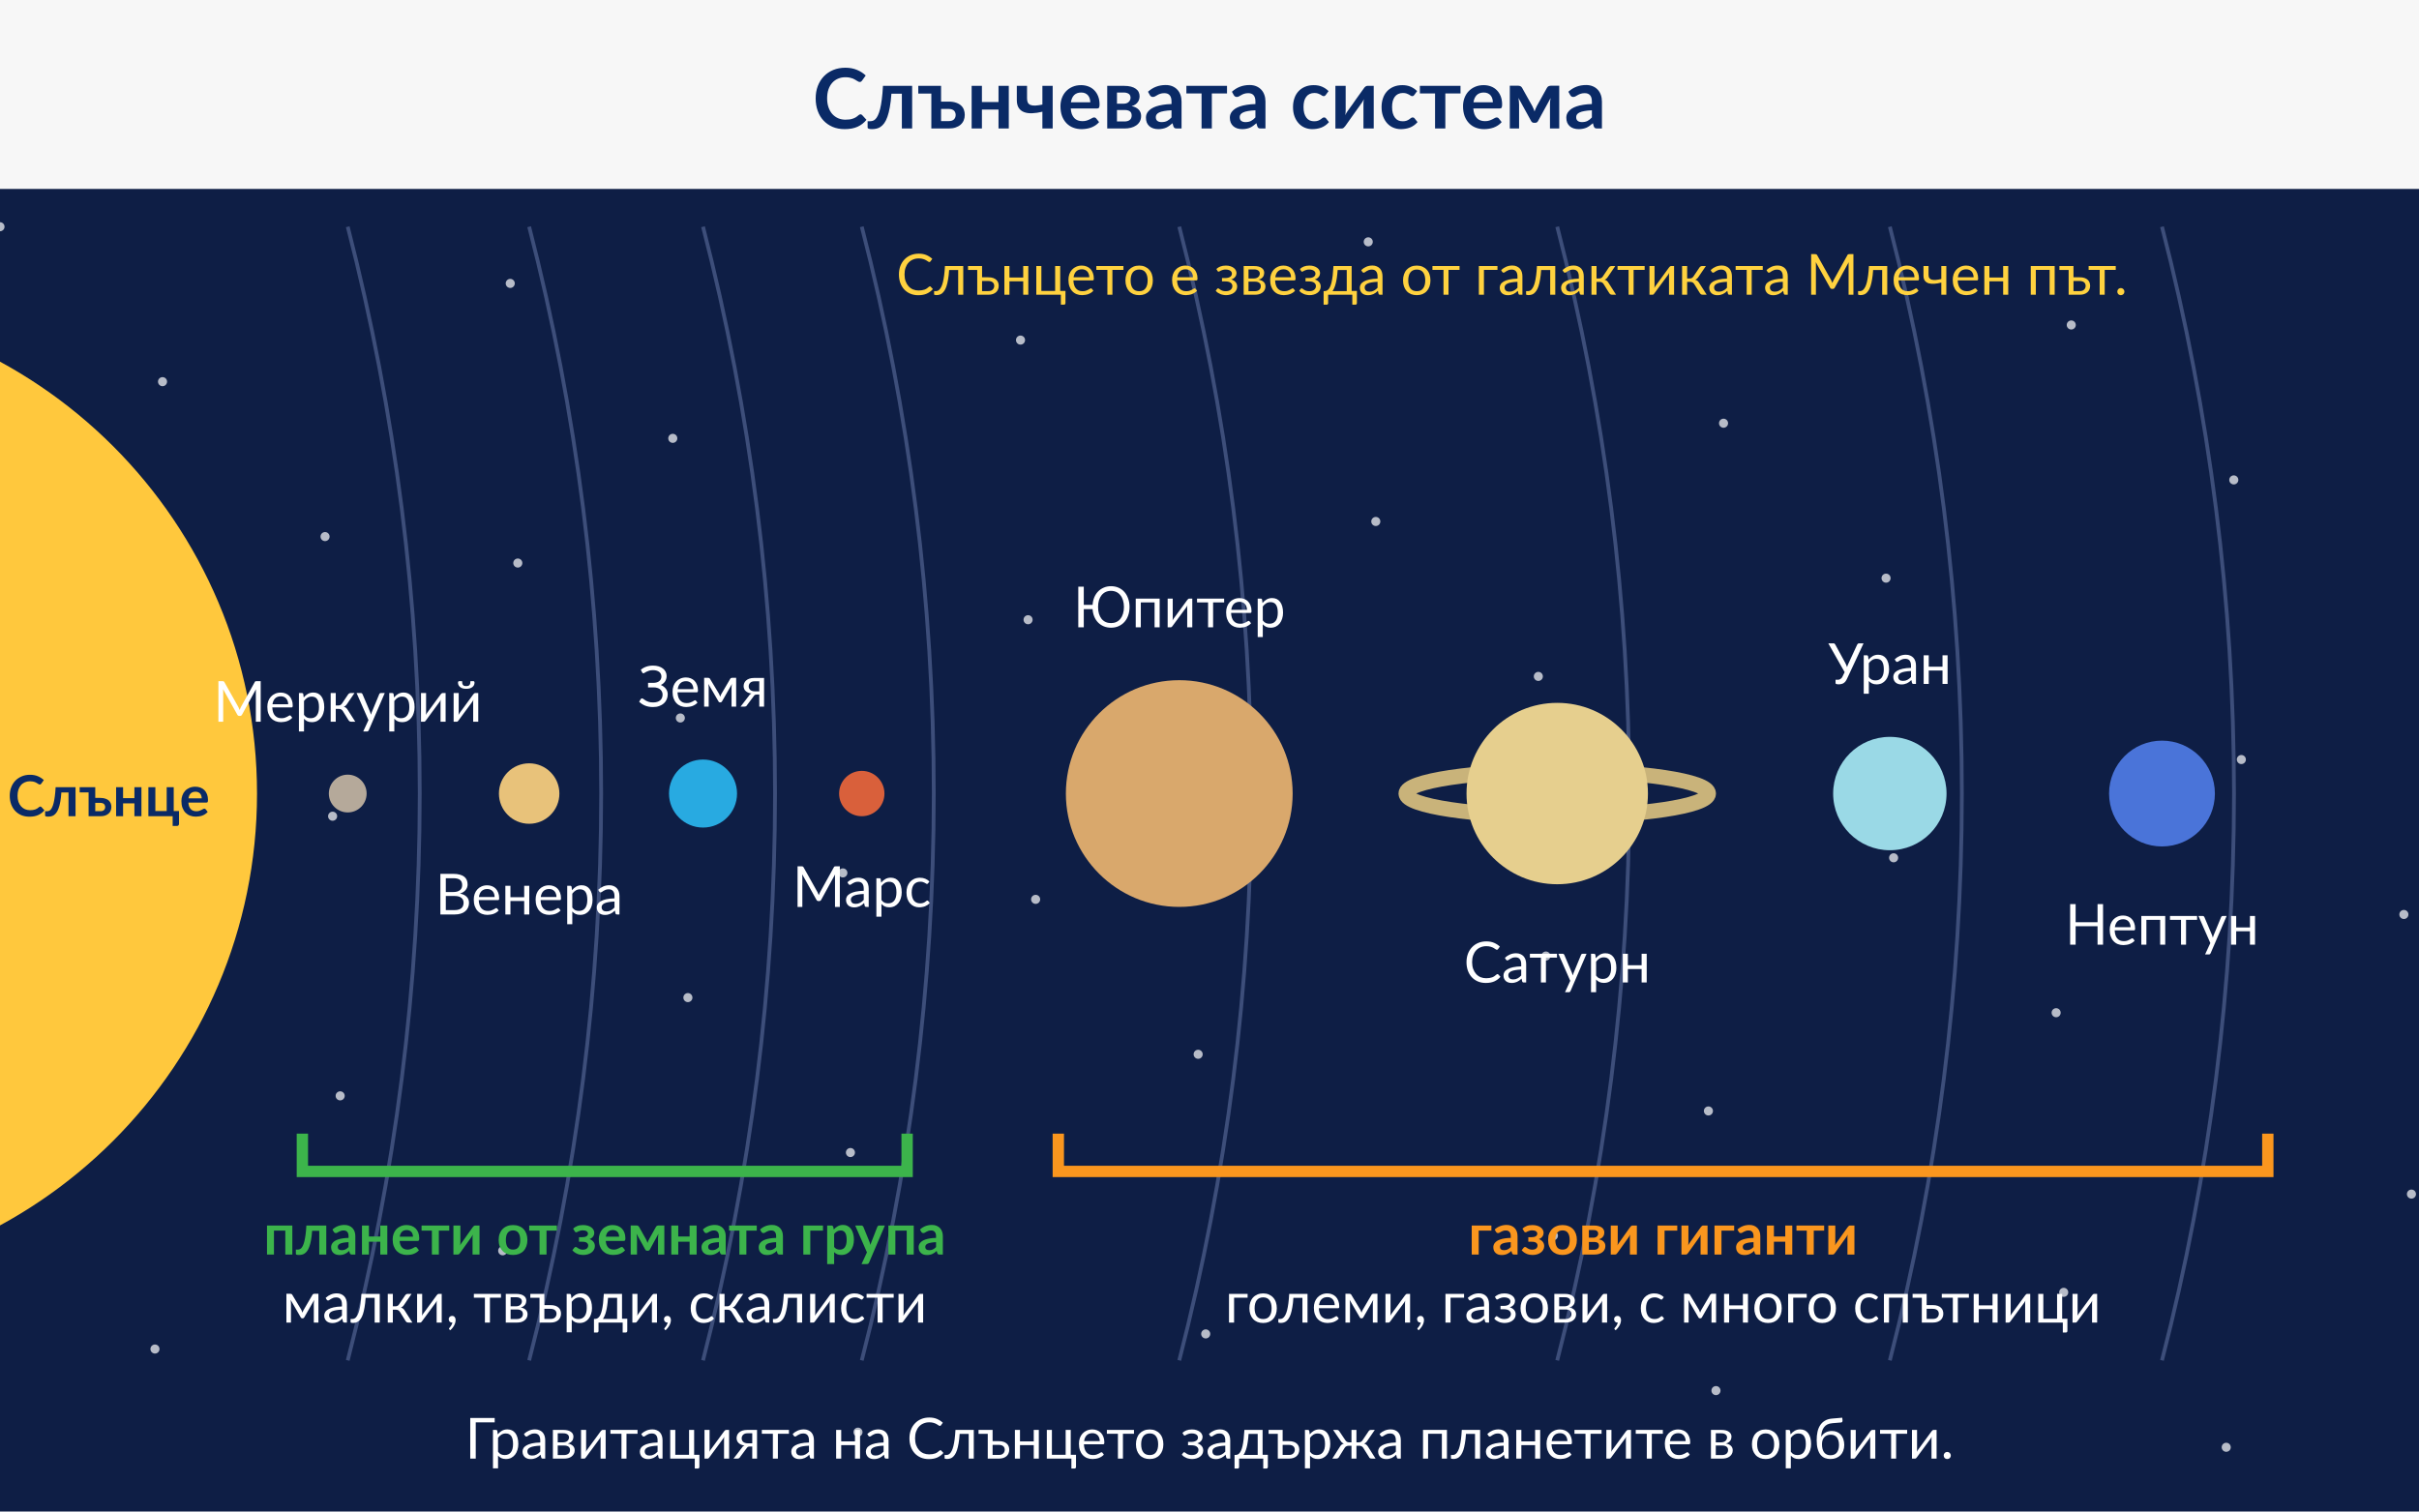
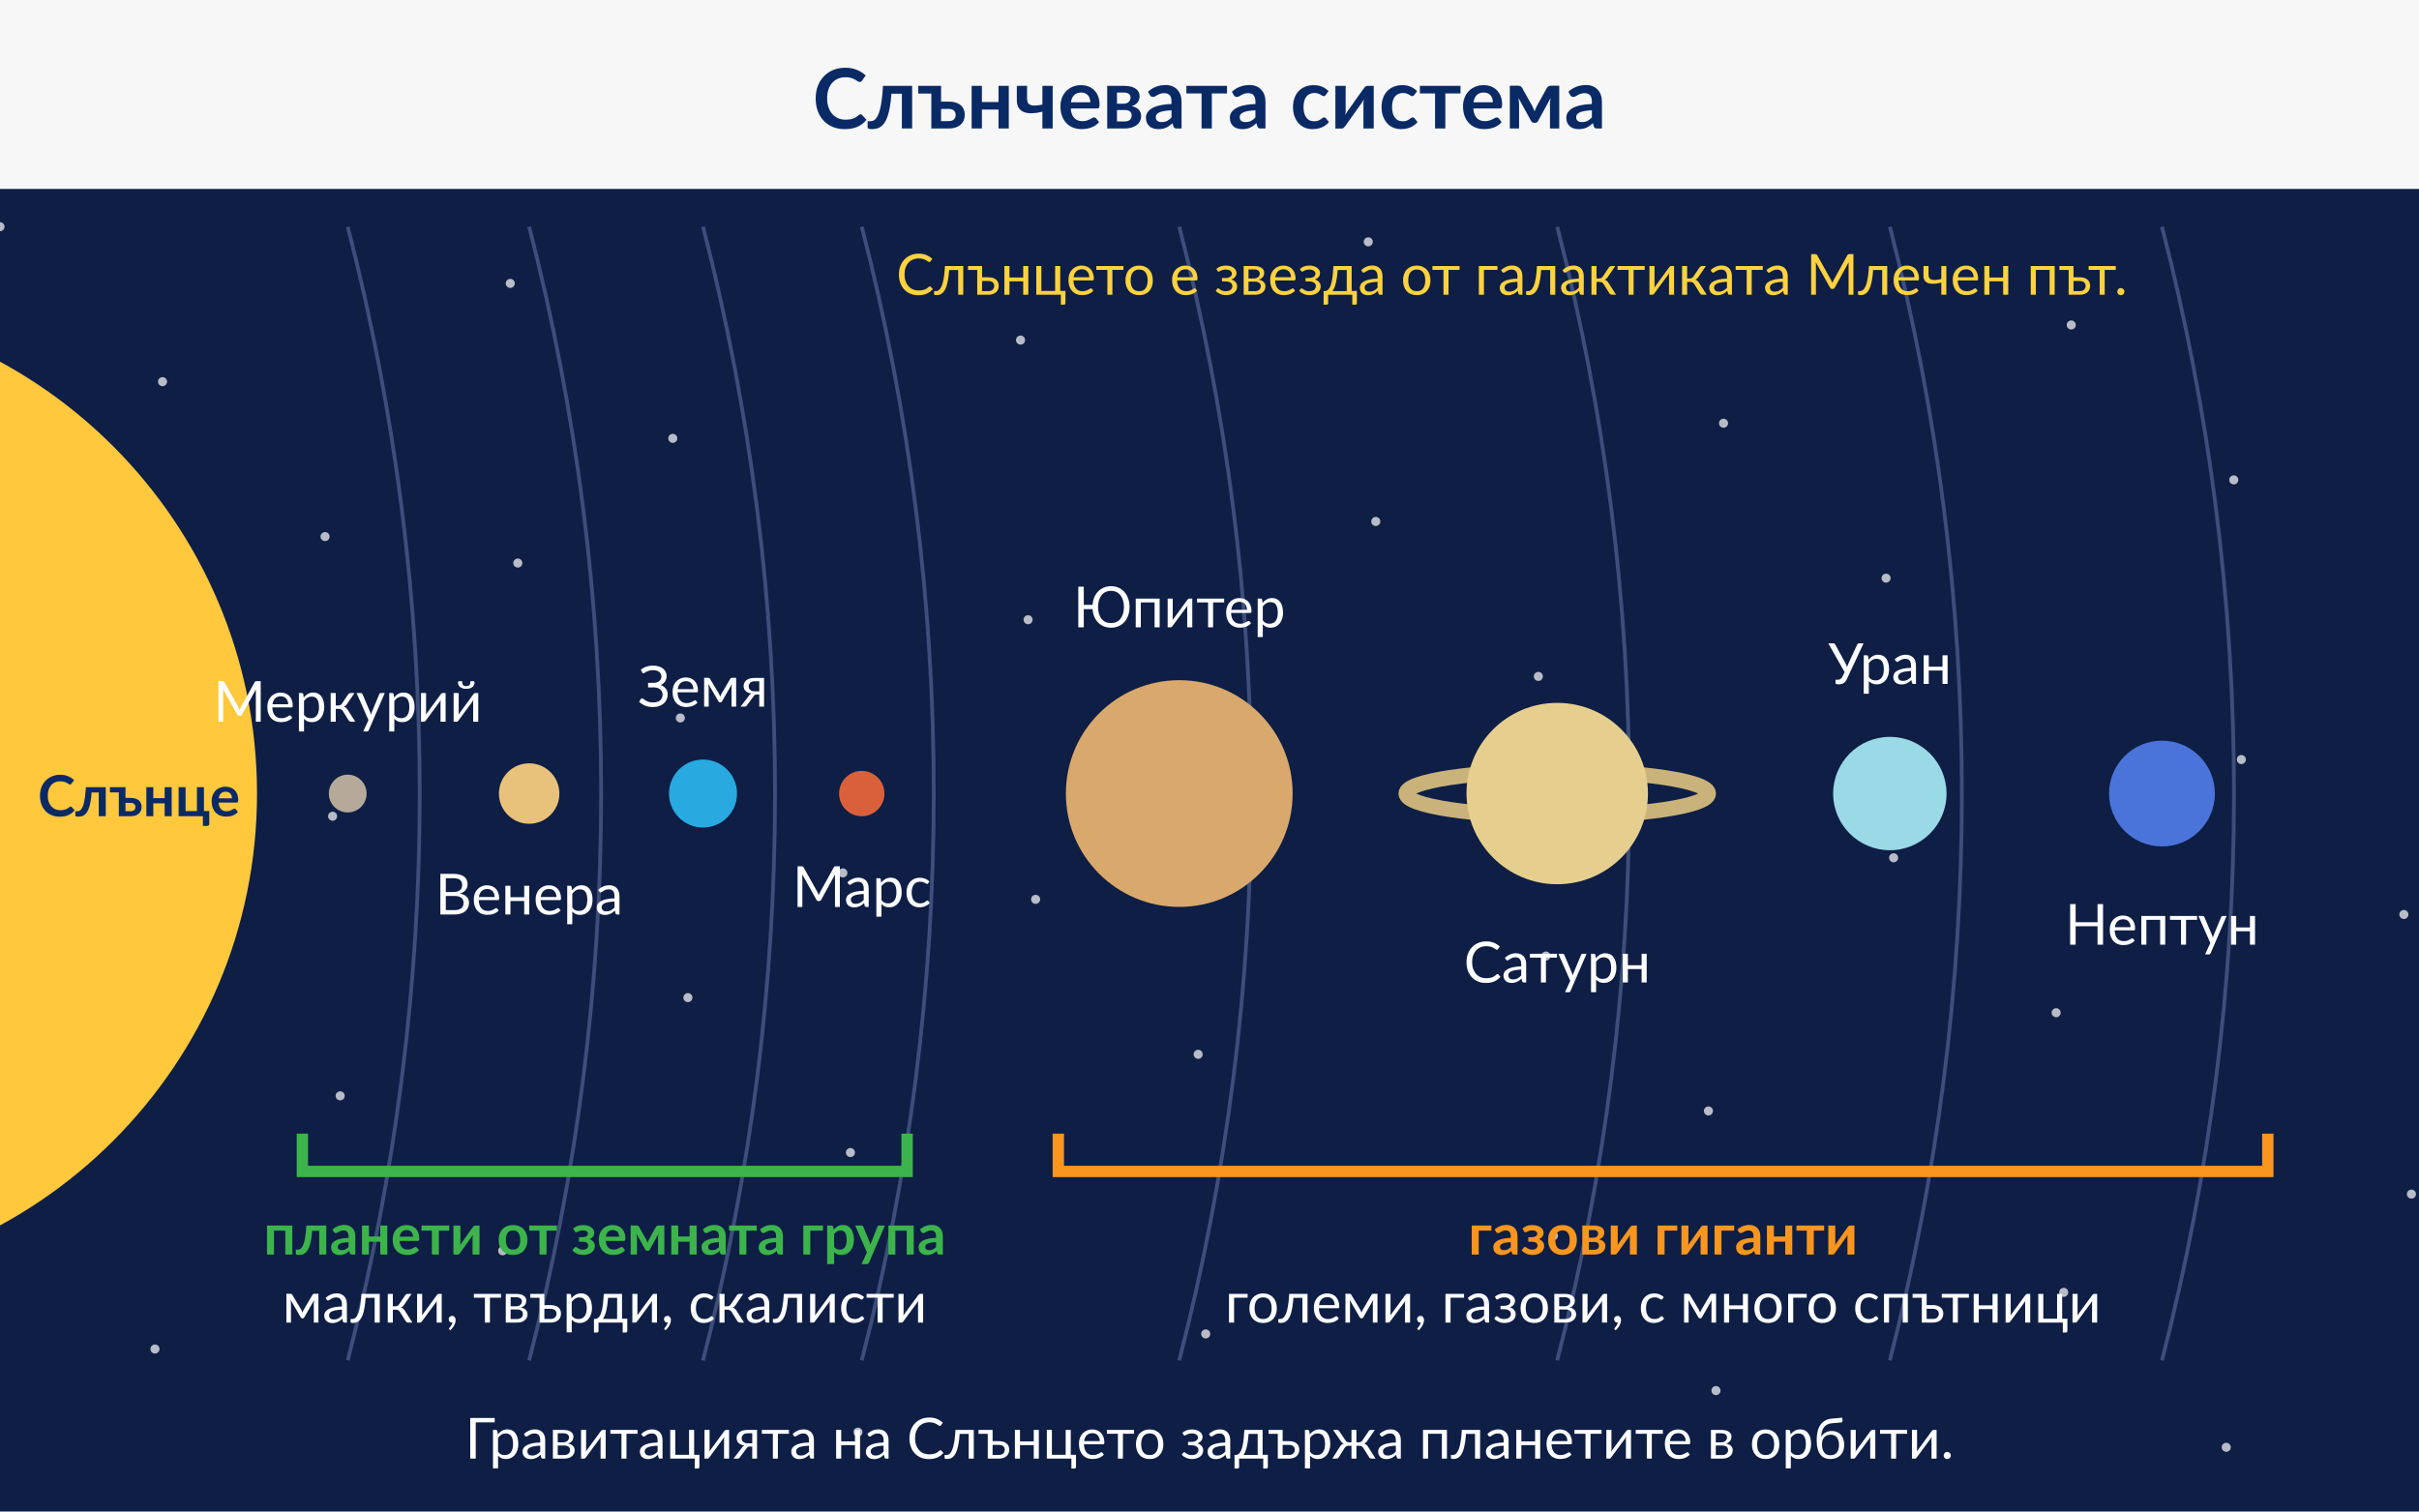
<svg xmlns="http://www.w3.org/2000/svg" viewBox="0 0 640 400" width="640" height="400" font-family="Lato, Arial, sans-serif" role="img">
  <defs>
    <marker id="a" viewBox="0 0 10 10" refX="8" refY="5" markerWidth="5" markerHeight="5" orient="auto-start-reverse">
      <path d="M0,0 L10,5 L0,10 z" fill="#0A2A66" />
    </marker>
    <marker id="o" viewBox="0 0 10 10" refX="8" refY="5" markerWidth="5" markerHeight="5" orient="auto-start-reverse">
      <path d="M0,0 L10,5 L0,10 z" fill="#FA961E" />
    </marker>
    <marker id="t" viewBox="0 0 10 10" refX="8" refY="5" markerWidth="5" markerHeight="5" orient="auto-start-reverse">
      <path d="M0,0 L10,5 L0,10 z" fill="#14BF96" />
    </marker>
    <marker id="c" viewBox="0 0 10 10" refX="8" refY="5" markerWidth="5" markerHeight="5" orient="auto-start-reverse">
      <path d="M0,0 L10,5 L0,10 z" fill="#28AAE1" />
    </marker>
    <marker id="g" viewBox="0 0 10 10" refX="8" refY="5" markerWidth="5" markerHeight="5" orient="auto-start-reverse">
      <path d="M0,0 L10,5 L0,10 z" fill="#3CB44B" />
    </marker>
    <marker id="gr" viewBox="0 0 10 10" refX="8" refY="5" markerWidth="5" markerHeight="5" orient="auto-start-reverse">
      <path d="M0,0 L10,5 L0,10 z" fill="#5A6478" />
    </marker>
  </defs>
  <rect width="640" height="400" fill="#F7F7F7" />
  <text x="320" y="34" font-size="22" text-anchor="middle" font-weight="bold" fill="#0A2A66">Слънчевата система</text>
  <rect x="0" y="50" width="640" height="350" fill="#0E1E45" />
  <circle cx="0" cy="60" r="1.2" fill="#fff" stroke="none" stroke-width="2" opacity="0.7" />
  <circle cx="137" cy="149" r="1.2" fill="#fff" stroke="none" stroke-width="2" opacity="0.7" />
  <circle cx="274" cy="238" r="1.2" fill="#fff" stroke="none" stroke-width="2" opacity="0.7" />
  <circle cx="411" cy="327" r="1.2" fill="#fff" stroke="none" stroke-width="2" opacity="0.7" />
  <circle cx="548" cy="86" r="1.2" fill="#fff" stroke="none" stroke-width="2" opacity="0.7" />
  <circle cx="45" cy="175" r="1.2" fill="#fff" stroke="none" stroke-width="2" opacity="0.7" />
  <circle cx="182" cy="264" r="1.2" fill="#fff" stroke="none" stroke-width="2" opacity="0.7" />
  <circle cx="319" cy="353" r="1.2" fill="#fff" stroke="none" stroke-width="2" opacity="0.7" />
  <circle cx="456" cy="112" r="1.2" fill="#fff" stroke="none" stroke-width="2" opacity="0.7" />
  <circle cx="593" cy="201" r="1.2" fill="#fff" stroke="none" stroke-width="2" opacity="0.7" />
  <circle cx="90" cy="290" r="1.2" fill="#fff" stroke="none" stroke-width="2" opacity="0.7" />
  <circle cx="227" cy="379" r="1.2" fill="#fff" stroke="none" stroke-width="2" opacity="0.7" />
  <circle cx="364" cy="138" r="1.2" fill="#fff" stroke="none" stroke-width="2" opacity="0.7" />
  <circle cx="501" cy="227" r="1.2" fill="#fff" stroke="none" stroke-width="2" opacity="0.7" />
  <circle cx="638" cy="316" r="1.2" fill="#fff" stroke="none" stroke-width="2" opacity="0.7" />
  <circle cx="135" cy="75" r="1.2" fill="#fff" stroke="none" stroke-width="2" opacity="0.7" />
  <circle cx="272" cy="164" r="1.2" fill="#fff" stroke="none" stroke-width="2" opacity="0.7" />
  <circle cx="409" cy="253" r="1.2" fill="#fff" stroke="none" stroke-width="2" opacity="0.7" />
  <circle cx="546" cy="342" r="1.2" fill="#fff" stroke="none" stroke-width="2" opacity="0.7" />
  <circle cx="43" cy="101" r="1.2" fill="#fff" stroke="none" stroke-width="2" opacity="0.7" />
  <circle cx="180" cy="190" r="1.2" fill="#fff" stroke="none" stroke-width="2" opacity="0.7" />
  <circle cx="317" cy="279" r="1.2" fill="#fff" stroke="none" stroke-width="2" opacity="0.7" />
  <circle cx="454" cy="368" r="1.2" fill="#fff" stroke="none" stroke-width="2" opacity="0.7" />
  <circle cx="591" cy="127" r="1.2" fill="#fff" stroke="none" stroke-width="2" opacity="0.7" />
  <circle cx="88" cy="216" r="1.2" fill="#fff" stroke="none" stroke-width="2" opacity="0.7" />
  <circle cx="225" cy="305" r="1.2" fill="#fff" stroke="none" stroke-width="2" opacity="0.7" />
  <circle cx="362" cy="64" r="1.2" fill="#fff" stroke="none" stroke-width="2" opacity="0.7" />
  <circle cx="499" cy="153" r="1.2" fill="#fff" stroke="none" stroke-width="2" opacity="0.7" />
  <circle cx="636" cy="242" r="1.2" fill="#fff" stroke="none" stroke-width="2" opacity="0.7" />
  <circle cx="133" cy="331" r="1.2" fill="#fff" stroke="none" stroke-width="2" opacity="0.7" />
  <circle cx="270" cy="90" r="1.2" fill="#fff" stroke="none" stroke-width="2" opacity="0.7" />
  <circle cx="407" cy="179" r="1.2" fill="#fff" stroke="none" stroke-width="2" opacity="0.7" />
  <circle cx="544" cy="268" r="1.2" fill="#fff" stroke="none" stroke-width="2" opacity="0.7" />
  <circle cx="41" cy="357" r="1.2" fill="#fff" stroke="none" stroke-width="2" opacity="0.7" />
  <circle cx="178" cy="116" r="1.2" fill="#fff" stroke="none" stroke-width="2" opacity="0.7" />
  <circle cx="315" cy="205" r="1.2" fill="#fff" stroke="none" stroke-width="2" opacity="0.7" />
  <circle cx="452" cy="294" r="1.2" fill="#fff" stroke="none" stroke-width="2" opacity="0.7" />
  <circle cx="589" cy="383" r="1.2" fill="#fff" stroke="none" stroke-width="2" opacity="0.7" />
  <circle cx="86" cy="142" r="1.2" fill="#fff" stroke="none" stroke-width="2" opacity="0.7" />
  <circle cx="223" cy="231" r="1.2" fill="#fff" stroke="none" stroke-width="2" opacity="0.7" />
  <circle cx="-62" cy="210" r="130" fill="#FFC83D" stroke="none" stroke-width="2" />
-   <text x="2" y="216" font-size="15" text-anchor="start" font-weight="bold" fill="#0A2A66">Слънце</text>
+   <text x="10" y="216" font-size="15" text-anchor="start" font-weight="bold" fill="#0A2A66">Слънце</text>
  <path d="M92,60 A600,600 0 0 1 92,360" fill="none" stroke="#3D4E7A" stroke-width="1" />
  <path d="M140,60 A600,600 0 0 1 140,360" fill="none" stroke="#3D4E7A" stroke-width="1" />
  <path d="M186,60 A600,600 0 0 1 186,360" fill="none" stroke="#3D4E7A" stroke-width="1" />
  <path d="M228,60 A600,600 0 0 1 228,360" fill="none" stroke="#3D4E7A" stroke-width="1" />
  <path d="M312,60 A600,600 0 0 1 312,360" fill="none" stroke="#3D4E7A" stroke-width="1" />
  <path d="M412,60 A600,600 0 0 1 412,360" fill="none" stroke="#3D4E7A" stroke-width="1" />
  <path d="M500,60 A600,600 0 0 1 500,360" fill="none" stroke="#3D4E7A" stroke-width="1" />
  <path d="M572,60 A600,600 0 0 1 572,360" fill="none" stroke="#3D4E7A" stroke-width="1" />
  <circle cx="92" cy="210" r="5" fill="#B5A99A" stroke="none" stroke-width="2" />
  <text x="92" y="191" font-size="15" text-anchor="middle" font-weight="normal" fill="#fff">Меркурий</text>
  <circle cx="140" cy="210" r="8" fill="#E8C27A" stroke="none" stroke-width="2" />
  <text x="140" y="242" font-size="15" text-anchor="middle" font-weight="normal" fill="#fff">Венера</text>
  <circle cx="186" cy="210" r="9" fill="#28AAE1" stroke="none" stroke-width="2" />
  <text x="186" y="187" font-size="15" text-anchor="middle" font-weight="normal" fill="#fff">Земя</text>
  <circle cx="228" cy="210" r="6" fill="#D9603B" stroke="none" stroke-width="2" />
  <text x="228" y="240" font-size="15" text-anchor="middle" font-weight="normal" fill="#fff">Марс</text>
  <circle cx="312" cy="210" r="30" fill="#D9A86C" stroke="none" stroke-width="2" />
  <text x="312" y="166" font-size="15" text-anchor="middle" font-weight="normal" fill="#fff">Юпитер</text>
  <ellipse cx="412" cy="210" rx="40" ry="6" fill="none" stroke="#C9B37A" stroke-width="4" />
  <circle cx="412" cy="210" r="24" fill="#E6CF8E" stroke="none" stroke-width="2" />
  <text x="412" y="260" font-size="15" text-anchor="middle" font-weight="normal" fill="#fff">Сатурн</text>
  <circle cx="500" cy="210" r="15" fill="#9AD9E6" stroke="none" stroke-width="2" />
  <text x="500" y="181" font-size="15" text-anchor="middle" font-weight="normal" fill="#fff">Уран</text>
  <circle cx="572" cy="210" r="14" fill="#4A74D9" stroke="none" stroke-width="2" />
  <text x="572" y="250" font-size="15" text-anchor="middle" font-weight="normal" fill="#fff">Нептун</text>
  <path d="M80,300 L80,310 L240,310 L240,300" fill="none" stroke="#3CB44B" stroke-width="3" />
  <text x="160" y="332" font-size="15" text-anchor="middle" font-weight="bold" fill="#3CB44B">планети от земната група</text>
  <text x="160" y="350" font-size="15" text-anchor="middle" font-weight="normal" fill="#fff">малки, твърди, скалисти</text>
  <path d="M280,300 L280,310 L600,310 L600,300" fill="none" stroke="#FA961E" stroke-width="3" />
  <text x="440" y="332" font-size="15" text-anchor="middle" font-weight="bold" fill="#FA961E">газови гиганти</text>
  <text x="440" y="350" font-size="15" text-anchor="middle" font-weight="normal" fill="#fff">големи, газови, с много спътници</text>
  <text x="320" y="386" font-size="15" text-anchor="middle" font-weight="normal" fill="#fff">Гравитацията на Слънцето задържа планетите в орбити.</text>
  <text x="400" y="78" font-size="15" text-anchor="middle" font-weight="normal" fill="#FFD23F">Слънцето е звезда от галактиката Млечен път.</text>
</svg>
